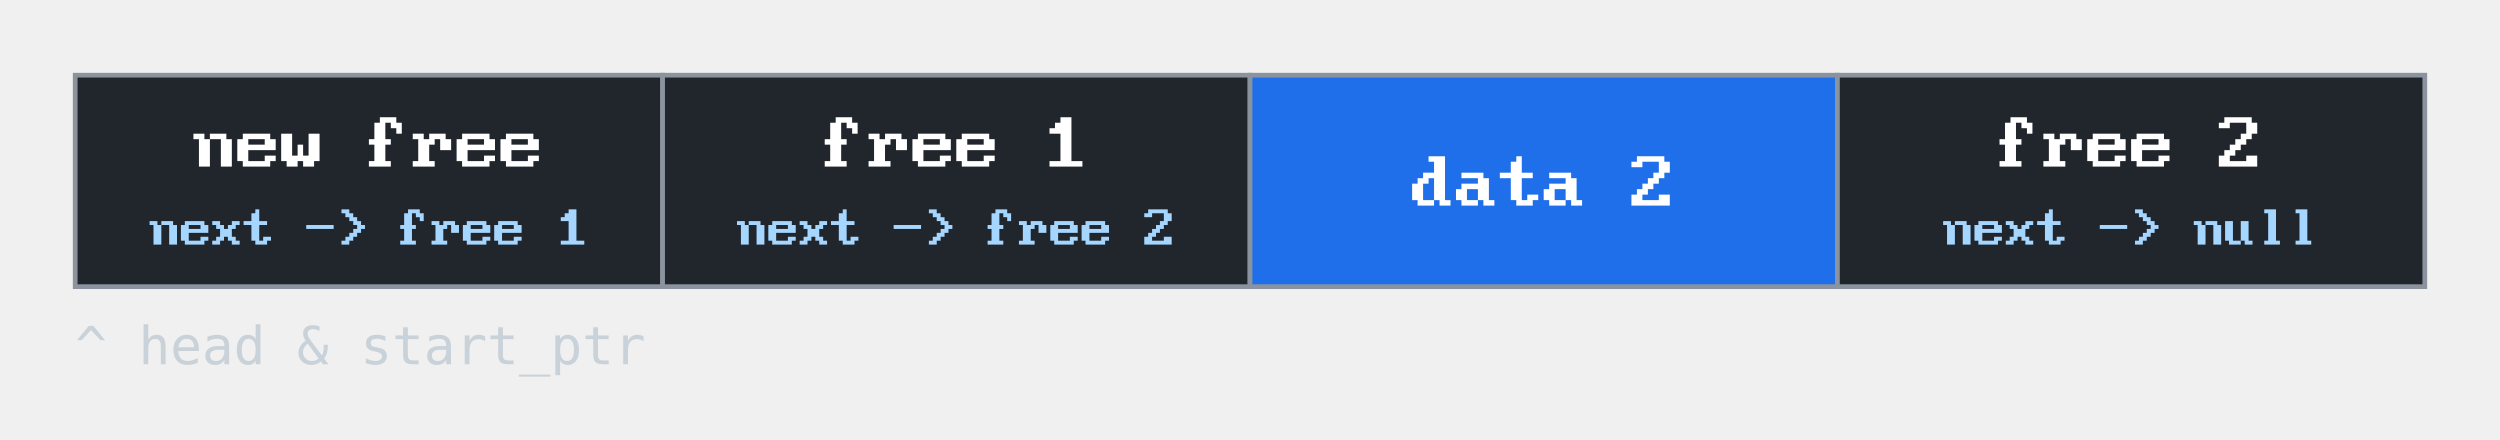
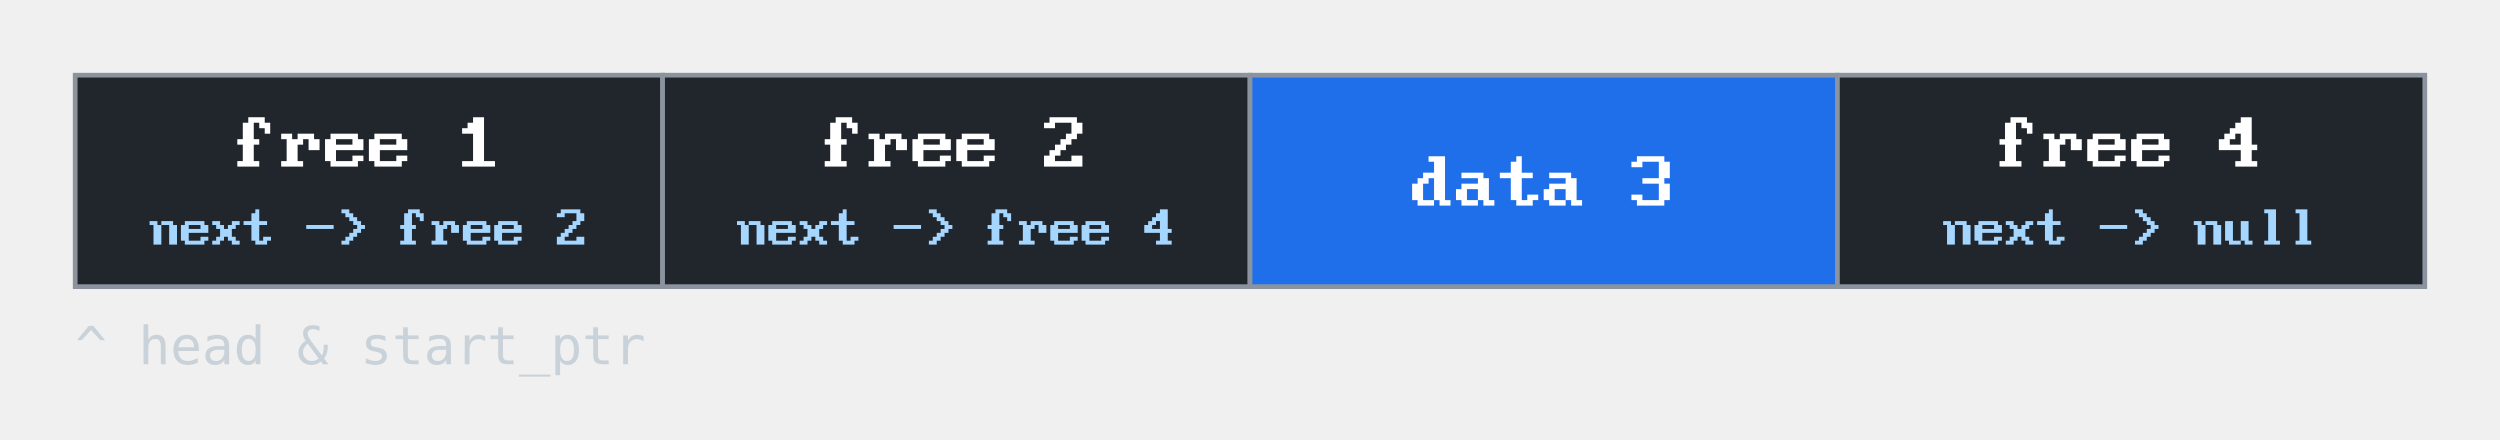
<svg xmlns="http://www.w3.org/2000/svg" xmlns:xlink="http://www.w3.org/1999/xlink" class="typst-doc" viewBox="0 0 532 93.509" width="532pt" height="93.509pt">
  <g>
    <g class="typst-group" transform="matrix(1 0 0 1 16 16)">
      <g>
        <g class="typst-group">
          <g>
            <path class="typst-shape" fill="#21262d" fill-rule="nonzero" stroke="#8b949e" stroke-width="1" stroke-linecap="butt" stroke-linejoin="miter" stroke-miterlimit="4" d="M 0 0v 45 h 125 v -45 Z " />
-             <g class="typst-text" transform="matrix(1 0 0 -1 25.16667 19.45)">
-               <use xlink:href="#g42178610C96C37130842B8EFA86974BE" x="0" y="0" fill="#ffffff" fill-rule="nonzero" />
-               <use xlink:href="#g91E8BDFB13DC5CC27F7FA635D859F618" x="9.333" y="0" fill="#ffffff" fill-rule="nonzero" />
-               <use xlink:href="#g6BFDFF4769035EBED38AF3FBFC436B0F" x="18.667" y="0" fill="#ffffff" fill-rule="nonzero" />
-               <use xlink:href="#gA616D9181F0B5B25BC8DEF42A2EA01DC" x="37.333" y="0" fill="#ffffff" fill-rule="nonzero" />
-               <use xlink:href="#g5D52FC5AEA62DAAC7F7244E0492F308D" x="46.667" y="0" fill="#ffffff" fill-rule="nonzero" />
-               <use xlink:href="#g91E8BDFB13DC5CC27F7FA635D859F618" x="56" y="0" fill="#ffffff" fill-rule="nonzero" />
-               <use xlink:href="#g91E8BDFB13DC5CC27F7FA635D859F618" x="65.333" y="0" fill="#ffffff" fill-rule="nonzero" />
+             <g class="typst-text" transform="matrix(1 0 0 -1 34.5 19.45)">
+               <use xlink:href="#gA616D9181F0B5B25BC8DEF42A2EA01DC" x="0" y="0" fill="#ffffff" fill-rule="nonzero" />
+               <use xlink:href="#g5D52FC5AEA62DAAC7F7244E0492F308D" x="9.333" y="0" fill="#ffffff" fill-rule="nonzero" />
+               <use xlink:href="#g91E8BDFB13DC5CC27F7FA635D859F618" x="18.667" y="0" fill="#ffffff" fill-rule="nonzero" />
+               <use xlink:href="#g91E8BDFB13DC5CC27F7FA635D859F618" x="28" y="0" fill="#ffffff" fill-rule="nonzero" />
+               <use xlink:href="#gF7D4DC46A9A84624A1C06292A58F8F8A" x="46.667" y="0" fill="#ffffff" fill-rule="nonzero" />
            </g>
            <g class="typst-text" transform="matrix(1 0 0 -1 15.83333 36.05)">
              <use xlink:href="#g65F63BEE0CACCED71C4830D6C777E19" x="0" y="0" fill="#a5d6ff" fill-rule="nonzero" />
              <use xlink:href="#g471ACC1A246684B42B55DF8C1DB6DA98" x="6.667" y="0" fill="#a5d6ff" fill-rule="nonzero" />
              <use xlink:href="#gC7312168A3C83FEF07A3DB2B1A8D9DA4" x="13.333" y="0" fill="#a5d6ff" fill-rule="nonzero" />
              <use xlink:href="#g670E35F5041C5D59E460C07EFF663B48" x="20" y="0" fill="#a5d6ff" fill-rule="nonzero" />
              <use xlink:href="#g4AA512096B5498FD510CAC448BD73158" x="33.333" y="0" fill="#a5d6ff" fill-rule="nonzero" />
              <use xlink:href="#gE2B2E00D277FE02CD0E4B61C6A1BF18" x="40" y="0" fill="#a5d6ff" fill-rule="nonzero" />
              <use xlink:href="#gEDF78F7A7E7D22DD4C89B633E537FB30" x="53.333" y="0" fill="#a5d6ff" fill-rule="nonzero" />
              <use xlink:href="#g7769AABED4934FACB2AA118D75D4933A" x="60" y="0" fill="#a5d6ff" fill-rule="nonzero" />
              <use xlink:href="#g471ACC1A246684B42B55DF8C1DB6DA98" x="66.667" y="0" fill="#a5d6ff" fill-rule="nonzero" />
              <use xlink:href="#g471ACC1A246684B42B55DF8C1DB6DA98" x="73.333" y="0" fill="#a5d6ff" fill-rule="nonzero" />
-               <use xlink:href="#gDCA828102A28F8D4E3BA667AFF3E976A" x="86.667" y="0" fill="#a5d6ff" fill-rule="nonzero" />
+               <use xlink:href="#g16BB2CE2DCE0762F4939A114417683EB" x="86.667" y="0" fill="#a5d6ff" fill-rule="nonzero" />
            </g>
            <path class="typst-shape" fill="#21262d" fill-rule="nonzero" stroke="#8b949e" stroke-width="1" stroke-linecap="butt" stroke-linejoin="miter" stroke-miterlimit="4" transform="matrix(1 0 0 1 125 0)" d="M 0 0v 45 h 125 v -45 Z " />
            <g class="typst-text" transform="matrix(1 0 0 -1 159.5 19.45)">
              <use xlink:href="#gA616D9181F0B5B25BC8DEF42A2EA01DC" x="0" y="0" fill="#ffffff" fill-rule="nonzero" />
              <use xlink:href="#g5D52FC5AEA62DAAC7F7244E0492F308D" x="9.333" y="0" fill="#ffffff" fill-rule="nonzero" />
              <use xlink:href="#g91E8BDFB13DC5CC27F7FA635D859F618" x="18.667" y="0" fill="#ffffff" fill-rule="nonzero" />
              <use xlink:href="#g91E8BDFB13DC5CC27F7FA635D859F618" x="28" y="0" fill="#ffffff" fill-rule="nonzero" />
-               <use xlink:href="#gF7D4DC46A9A84624A1C06292A58F8F8A" x="46.667" y="0" fill="#ffffff" fill-rule="nonzero" />
+               <use xlink:href="#g7BC38CB7962394FA0052F2500D2B4352" x="46.667" y="0" fill="#ffffff" fill-rule="nonzero" />
            </g>
            <g class="typst-text" transform="matrix(1 0 0 -1 140.8333 36.05)">
              <use xlink:href="#g65F63BEE0CACCED71C4830D6C777E19" x="0" y="0" fill="#a5d6ff" fill-rule="nonzero" />
              <use xlink:href="#g471ACC1A246684B42B55DF8C1DB6DA98" x="6.667" y="0" fill="#a5d6ff" fill-rule="nonzero" />
              <use xlink:href="#gC7312168A3C83FEF07A3DB2B1A8D9DA4" x="13.333" y="0" fill="#a5d6ff" fill-rule="nonzero" />
              <use xlink:href="#g670E35F5041C5D59E460C07EFF663B48" x="20" y="0" fill="#a5d6ff" fill-rule="nonzero" />
              <use xlink:href="#g4AA512096B5498FD510CAC448BD73158" x="33.333" y="0" fill="#a5d6ff" fill-rule="nonzero" />
              <use xlink:href="#gE2B2E00D277FE02CD0E4B61C6A1BF18" x="40" y="0" fill="#a5d6ff" fill-rule="nonzero" />
              <use xlink:href="#gEDF78F7A7E7D22DD4C89B633E537FB30" x="53.333" y="0" fill="#a5d6ff" fill-rule="nonzero" />
              <use xlink:href="#g7769AABED4934FACB2AA118D75D4933A" x="60" y="0" fill="#a5d6ff" fill-rule="nonzero" />
              <use xlink:href="#g471ACC1A246684B42B55DF8C1DB6DA98" x="66.667" y="0" fill="#a5d6ff" fill-rule="nonzero" />
              <use xlink:href="#g471ACC1A246684B42B55DF8C1DB6DA98" x="73.333" y="0" fill="#a5d6ff" fill-rule="nonzero" />
-               <use xlink:href="#g16BB2CE2DCE0762F4939A114417683EB" x="86.667" y="0" fill="#a5d6ff" fill-rule="nonzero" />
+               <use xlink:href="#gDB918D43471947B789806750B1BC15C3" x="86.667" y="0" fill="#a5d6ff" fill-rule="nonzero" />
            </g>
            <path class="typst-shape" fill="#1f6feb" fill-rule="nonzero" stroke="#8b949e" stroke-width="1" stroke-linecap="butt" stroke-linejoin="miter" stroke-miterlimit="4" transform="matrix(1 0 0 1 250 0)" d="M 0 0v 45 h 125 v -45 Z " />
            <g class="typst-text" transform="matrix(1 0 0 -1 284.5 27.75)">
              <use xlink:href="#g78F52DD90568D9578996844C6AE65CE3" x="0" y="0" fill="#ffffff" fill-rule="nonzero" />
              <use xlink:href="#gD4F92B52706F960662A427C33C793561" x="9.333" y="0" fill="#ffffff" fill-rule="nonzero" />
              <use xlink:href="#g17128DC925FD840645B4F1835B0245E0" x="18.667" y="0" fill="#ffffff" fill-rule="nonzero" />
              <use xlink:href="#gD4F92B52706F960662A427C33C793561" x="28" y="0" fill="#ffffff" fill-rule="nonzero" />
-               <use xlink:href="#g7BC38CB7962394FA0052F2500D2B4352" x="46.667" y="0" fill="#ffffff" fill-rule="nonzero" />
+               <use xlink:href="#gECEC6FDBF0DF2FE71855280C1768F73" x="46.667" y="0" fill="#ffffff" fill-rule="nonzero" />
            </g>
            <path class="typst-shape" fill="#21262d" fill-rule="nonzero" stroke="#8b949e" stroke-width="1" stroke-linecap="butt" stroke-linejoin="miter" stroke-miterlimit="4" transform="matrix(1 0 0 1 375 0)" d="M 0 0v 45 h 125 v -45 Z " />
            <g class="typst-text" transform="matrix(1 0 0 -1 409.5 19.45)">
              <use xlink:href="#gA616D9181F0B5B25BC8DEF42A2EA01DC" x="0" y="0" fill="#ffffff" fill-rule="nonzero" />
              <use xlink:href="#g5D52FC5AEA62DAAC7F7244E0492F308D" x="9.333" y="0" fill="#ffffff" fill-rule="nonzero" />
              <use xlink:href="#g91E8BDFB13DC5CC27F7FA635D859F618" x="18.667" y="0" fill="#ffffff" fill-rule="nonzero" />
              <use xlink:href="#g91E8BDFB13DC5CC27F7FA635D859F618" x="28" y="0" fill="#ffffff" fill-rule="nonzero" />
-               <use xlink:href="#g7BC38CB7962394FA0052F2500D2B4352" x="46.667" y="0" fill="#ffffff" fill-rule="nonzero" />
+               <use xlink:href="#gE3C363E3D5CF17C5BA16F8E2C9C2826B" x="46.667" y="0" fill="#ffffff" fill-rule="nonzero" />
            </g>
            <g class="typst-text" transform="matrix(1 0 0 -1 397.5 36.05)">
              <use xlink:href="#g65F63BEE0CACCED71C4830D6C777E19" x="0" y="0" fill="#a5d6ff" fill-rule="nonzero" />
              <use xlink:href="#g471ACC1A246684B42B55DF8C1DB6DA98" x="6.667" y="0" fill="#a5d6ff" fill-rule="nonzero" />
              <use xlink:href="#gC7312168A3C83FEF07A3DB2B1A8D9DA4" x="13.333" y="0" fill="#a5d6ff" fill-rule="nonzero" />
              <use xlink:href="#g670E35F5041C5D59E460C07EFF663B48" x="20" y="0" fill="#a5d6ff" fill-rule="nonzero" />
              <use xlink:href="#g4AA512096B5498FD510CAC448BD73158" x="33.333" y="0" fill="#a5d6ff" fill-rule="nonzero" />
              <use xlink:href="#gE2B2E00D277FE02CD0E4B61C6A1BF18" x="40" y="0" fill="#a5d6ff" fill-rule="nonzero" />
              <use xlink:href="#g65F63BEE0CACCED71C4830D6C777E19" x="53.333" y="0" fill="#a5d6ff" fill-rule="nonzero" />
              <use xlink:href="#g16EC55AA8C6EB6967A5287F35AB949E2" x="60" y="0" fill="#a5d6ff" fill-rule="nonzero" />
              <use xlink:href="#gF73006EE378FFE8ABD7F678B4C8F245D" x="66.667" y="0" fill="#a5d6ff" fill-rule="nonzero" />
              <use xlink:href="#gF73006EE378FFE8ABD7F678B4C8F245D" x="73.333" y="0" fill="#a5d6ff" fill-rule="nonzero" />
            </g>
          </g>
        </g>
        <g class="typst-group">
          <g>
            <g class="typst-text" transform="matrix(1 0 0 -1 0 61.50937)">
              <use xlink:href="#gFD0518C42006F019DB36B99294548047" x="0" y="0" fill="#c9d1d9" fill-rule="nonzero" />
              <use xlink:href="#g32A6D8A4AA090149C918B703972457E4" x="13.486" y="0" fill="#c9d1d9" fill-rule="nonzero" />
              <use xlink:href="#gED88FAA143EB4261087EBA9888086517" x="20.229" y="0" fill="#c9d1d9" fill-rule="nonzero" />
              <use xlink:href="#g9A14A0042680F839CFF8059027353594" x="26.972" y="0" fill="#c9d1d9" fill-rule="nonzero" />
              <use xlink:href="#gBF782783FC192578C50B5BC82C2AB54C" x="33.715" y="0" fill="#c9d1d9" fill-rule="nonzero" />
              <use xlink:href="#gE59C4FB402D96BE6CD15AF365F78173A" x="47.201" y="0" fill="#c9d1d9" fill-rule="nonzero" />
              <use xlink:href="#g1484441B81031DAE0F833EF77C3C5E7C" x="60.687" y="0" fill="#c9d1d9" fill-rule="nonzero" />
              <use xlink:href="#g3DC26DD6A67A94AAF720EDBE70C3FBBA" x="67.43" y="0" fill="#c9d1d9" fill-rule="nonzero" />
              <use xlink:href="#g9A14A0042680F839CFF8059027353594" x="74.173" y="0" fill="#c9d1d9" fill-rule="nonzero" />
              <use xlink:href="#g7E7B2BACADDFF92589A254105B2FF004" x="80.916" y="0" fill="#c9d1d9" fill-rule="nonzero" />
              <use xlink:href="#g3DC26DD6A67A94AAF720EDBE70C3FBBA" x="87.659" y="0" fill="#c9d1d9" fill-rule="nonzero" />
              <use xlink:href="#gAFE6D0E86D22342237A76179215C180E" x="94.402" y="0" fill="#c9d1d9" fill-rule="nonzero" />
              <use xlink:href="#g82A8BAC6F942E3BD3FB74690A0CE5BDD" x="101.145" y="0" fill="#c9d1d9" fill-rule="nonzero" />
              <use xlink:href="#g3DC26DD6A67A94AAF720EDBE70C3FBBA" x="107.888" y="0" fill="#c9d1d9" fill-rule="nonzero" />
              <use xlink:href="#g7E7B2BACADDFF92589A254105B2FF004" x="114.63" y="0" fill="#c9d1d9" fill-rule="nonzero" />
            </g>
          </g>
        </g>
      </g>
    </g>
  </g>
  <defs id="glyph">
-     <symbol id="g42178610C96C37130842B8EFA86974BE" overflow="visible">
-       <path d="M 0 0m 0 5.833 v 1.167 h 2.333 v -1.167 h 1.167 v -5.833 h -2.333 v 5.833 h -1.167 Z m 3.5 0 v 1.167 h 3.5 v -1.167 h 1.167 v -5.833 h -2.333 v 5.833 h -2.333 Z " />
+     <symbol id="gA616D9181F0B5B25BC8DEF42A2EA01DC" overflow="visible">
+       <path d="M 0 0v 1.167 h 1.167 v 3.5 h -1.167 v 1.167 h 1.167 v 3.5 h 1.167 v 1.167 h 3.5 v -1.167 h 1.167 v -2.333 h -1.167 v 1.167 h -1.167 v 1.167 h -1.167 v -3.5 h 1.167 v -1.167 h -1.167 v -3.5 h 1.167 v -1.167 h -4.667 Z " />
+     </symbol>
+     <symbol id="g5D52FC5AEA62DAAC7F7244E0492F308D" overflow="visible">
+       <path d="M 0 0v 1.167 h 1.167 v 4.667 h -1.167 v 1.167 h 2.333 v -1.167 h 1.167 v 1.167 h 3.5 v -1.167 h 1.167 v -2.333 h -2.333 v 2.333 h -1.167 v -1.167 h -1.167 v -3.5 h 1.167 v -1.167 h -4.667 Z " />
    </symbol>
    <symbol id="g91E8BDFB13DC5CC27F7FA635D859F618" overflow="visible">
      <path d="M 0 0m 0 1.167 v 4.667 h 1.167 v 1.167 h 5.833 v -1.167 h 1.167 v -2.333 h -5.833 v -2.333 h 3.5 v 1.167 h 2.333 v -1.167 h -1.167 v -1.167 h -5.833 v 1.167 h -1.167 Z m 2.333 4.667 v -1.167 h 3.5 v 1.167 h -3.5 Z " />
    </symbol>
-     <symbol id="g6BFDFF4769035EBED38AF3FBFC436B0F" overflow="visible">
-       <path d="M 0 0m 0 1.167 v 5.833 h 2.333 v -4.667 h 1.167 v 2.333 h 1.167 v -2.333 h 1.167 v 4.667 h 2.333 v -5.833 h -1.167 v -1.167 h -2.333 v 1.167 h -1.167 v -1.167 h -2.333 v 1.167 h -1.167 Z " />
-     </symbol>
-     <symbol id="gA616D9181F0B5B25BC8DEF42A2EA01DC" overflow="visible">
-       <path d="M 0 0v 1.167 h 1.167 v 3.5 h -1.167 v 1.167 h 1.167 v 3.5 h 1.167 v 1.167 h 3.5 v -1.167 h 1.167 v -2.333 h -1.167 v 1.167 h -1.167 v 1.167 h -1.167 v -3.5 h 1.167 v -1.167 h -1.167 v -3.5 h 1.167 v -1.167 h -4.667 Z " />
-     </symbol>
-     <symbol id="g5D52FC5AEA62DAAC7F7244E0492F308D" overflow="visible">
-       <path d="M 0 0v 1.167 h 1.167 v 4.667 h -1.167 v 1.167 h 2.333 v -1.167 h 1.167 v 1.167 h 3.5 v -1.167 h 1.167 v -2.333 h -2.333 v 2.333 h -1.167 v -1.167 h -1.167 v -3.5 h 1.167 v -1.167 h -4.667 Z " />
+     <symbol id="gF7D4DC46A9A84624A1C06292A58F8F8A" overflow="visible">
+       <path d="M 0 0m 1.167 0 v 1.167 h 2.333 v 5.833 h -2.333 v 1.167 h 1.167 v 1.167 h 1.167 v 1.167 h 2.333 v -9.333 h 2.333 v -1.167 h -7 Z " />
    </symbol>
    <symbol id="g65F63BEE0CACCED71C4830D6C777E19" overflow="visible">
      <path d="M 0 0m 0 4.167 v 0.833 h 1.667 v -0.833 h 0.833 v -4.167 h -1.667 v 4.167 h -0.833 Z m 2.5 0 v 0.833 h 2.5 v -0.833 h 0.833 v -4.167 h -1.667 v 4.167 h -1.667 Z " />
    </symbol>
    <symbol id="g471ACC1A246684B42B55DF8C1DB6DA98" overflow="visible">
      <path d="M 0 0m 0 0.833 v 3.333 h 0.833 v 0.833 h 4.167 v -0.833 h 0.833 v -1.667 h -4.167 v -1.667 h 2.5 v 0.833 h 1.667 v -0.833 h -0.833 v -0.833 h -4.167 v 0.833 h -0.833 Z m 1.667 3.333 v -0.833 h 2.5 v 0.833 h -2.5 Z " />
    </symbol>
    <symbol id="gC7312168A3C83FEF07A3DB2B1A8D9DA4" overflow="visible">
      <path d="M 0 0v 0.833 h 0.833 v 0.833 h 0.833 v 1.667 h -0.833 v 0.833 h -0.833 v 0.833 h 1.667 v -0.833 h 0.833 v -0.833 h 0.833 v 0.833 h 0.833 v 0.833 h 1.667 v -0.833 h -0.833 v -0.833 h -0.833 v -1.667 h 0.833 v -0.833 h 0.833 v -0.833 h -1.667 v 0.833 h -0.833 v 0.833 h -0.833 v -0.833 h -0.833 v -0.833 h -1.667 Z " />
    </symbol>
    <symbol id="g670E35F5041C5D59E460C07EFF663B48" overflow="visible">
      <path d="M 0 0m 0 4.167 v 0.833 h 1.667 v 1.667 h 0.833 v 0.833 h 0.833 v -2.5 h 1.667 v -0.833 h -1.667 v -3.333 h 0.833 v 0.833 h 1.667 v -0.833 h -0.833 v -0.833 h -2.5 v 0.833 h -0.833 v 3.333 h -1.667 Z " />
    </symbol>
    <symbol id="g4AA512096B5498FD510CAC448BD73158" overflow="visible">
      <path d="M 0 0m 0 3.333 v 0.833 h 5.833 v -0.833 h -5.833 Z " />
    </symbol>
    <symbol id="gE2B2E00D277FE02CD0E4B61C6A1BF18" overflow="visible">
      <path d="M 0 0m 1.667 0.833 v 0.833 h 0.833 v 0.833 h 0.833 v 0.833 h 0.833 v 0.833 h -0.833 v 0.833 h -0.833 v 0.833 h -0.833 v 0.833 h -0.833 v 0.833 h 1.667 v -0.833 h 0.833 v -0.833 h 0.833 v -0.833 h 0.833 v -0.833 h 0.833 v -0.833 h -0.833 v -0.833 h -0.833 v -0.833 h -0.833 v -0.833 h -0.833 v -0.833 h -1.667 v 0.833 h 0.833 Z " />
    </symbol>
    <symbol id="gEDF78F7A7E7D22DD4C89B633E537FB30" overflow="visible">
      <path d="M 0 0v 0.833 h 0.833 v 2.5 h -0.833 v 0.833 h 0.833 v 2.5 h 0.833 v 0.833 h 2.5 v -0.833 h 0.833 v -1.667 h -0.833 v 0.833 h -0.833 v 0.833 h -0.833 v -2.5 h 0.833 v -0.833 h -0.833 v -2.5 h 0.833 v -0.833 h -3.333 Z " />
    </symbol>
    <symbol id="g7769AABED4934FACB2AA118D75D4933A" overflow="visible">
      <path d="M 0 0v 0.833 h 0.833 v 3.333 h -0.833 v 0.833 h 1.667 v -0.833 h 0.833 v 0.833 h 2.5 v -0.833 h 0.833 v -1.667 h -1.667 v 1.667 h -0.833 v -0.833 h -0.833 v -2.5 h 0.833 v -0.833 h -3.333 Z " />
    </symbol>
-     <symbol id="gDCA828102A28F8D4E3BA667AFF3E976A" overflow="visible">
-       <path d="M 0 0m 0.833 0 v 0.833 h 1.667 v 4.167 h -1.667 v 0.833 h 0.833 v 0.833 h 0.833 v 0.833 h 1.667 v -6.667 h 1.667 v -0.833 h -5 Z " />
-     </symbol>
-     <symbol id="gF7D4DC46A9A84624A1C06292A58F8F8A" overflow="visible">
-       <path d="M 0 0m 1.167 0 v 1.167 h 2.333 v 5.833 h -2.333 v 1.167 h 1.167 v 1.167 h 1.167 v 1.167 h 2.333 v -9.333 h 2.333 v -1.167 h -7 Z " />
-     </symbol>
    <symbol id="g16BB2CE2DCE0762F4939A114417683EB" overflow="visible">
      <path d="M 0 0m 0 1.667 h 0.833 v 0.833 h 0.833 v 0.833 h 0.833 v 0.833 h 0.833 v 0.833 h 0.833 v 1.667 h -2.5 v -0.833 h -1.667 v 0.833 h 0.833 v 0.833 h 4.167 v -0.833 h 0.833 v -1.667 h -0.833 v -0.833 h -0.833 v -0.833 h -0.833 v -0.833 h -0.833 v -0.833 h -0.833 v -0.833 h 2.5 v 0.833 h 1.667 v -1.667 h -5.833 v 1.667 Z " />
    </symbol>
+     <symbol id="g7BC38CB7962394FA0052F2500D2B4352" overflow="visible">
+       <path d="M 0 0m 0 2.333 h 1.167 v 1.167 h 1.167 v 1.167 h 1.167 v 1.167 h 1.167 v 1.167 h 1.167 v 2.333 h -3.5 v -1.167 h -2.333 v 1.167 h 1.167 v 1.167 h 5.833 v -1.167 h 1.167 v -2.333 h -1.167 v -1.167 h -1.167 v -1.167 h -1.167 v -1.167 h -1.167 v -1.167 h -1.167 v -1.167 h 3.5 v 1.167 h 2.333 v -2.333 h -8.167 v 2.333 Z " />
+     </symbol>
+     <symbol id="gDB918D43471947B789806750B1BC15C3" overflow="visible">
+       <path d="M 0 0m 0 4.167 h 0.833 v 0.833 h 0.833 v 0.833 h 0.833 v 0.833 h 0.833 v 0.833 h 1.667 v -4.167 h 0.833 v -0.833 h -0.833 v -1.667 h 0.833 v -0.833 h -3.333 v 0.833 h 0.833 v 1.667 h -3.333 v 1.667 Z m 1.667 0 v -0.833 h 1.667 v 1.667 h -0.833 v -0.833 h -0.833 Z " />
+     </symbol>
    <symbol id="g78F52DD90568D9578996844C6AE65CE3" overflow="visible">
      <path d="M 0 0m 0 1.167 v 3.5 h 1.167 v 1.167 h 1.167 v 1.167 h 2.333 v 2.333 h -1.167 v 1.167 h 3.5 v -9.333 h 1.167 v -1.167 h -2.333 v 1.167 h -1.167 v 4.667 h -1.167 v -1.167 h -1.167 v -3.5 h 2.333 v -1.167 h -3.5 v 1.167 h -1.167 Z " />
    </symbol>
    <symbol id="gD4F92B52706F960662A427C33C793561" overflow="visible">
      <path d="M 0 0m 0 1.167 v 2.333 h 1.167 v 1.167 h 3.5 v 1.167 h -3.5 v 1.167 h 4.667 v -1.167 h 1.167 v -4.667 h 1.167 v -1.167 h -2.333 v 1.167 h -1.167 v 2.333 h -2.333 v -2.333 h 2.333 v -1.167 h -3.5 v 1.167 h -1.167 Z " />
    </symbol>
    <symbol id="g17128DC925FD840645B4F1835B0245E0" overflow="visible">
      <path d="M 0 0m 0 5.833 v 1.167 h 2.333 v 2.333 h 1.167 v 1.167 h 1.167 v -3.5 h 2.333 v -1.167 h -2.333 v -4.667 h 1.167 v 1.167 h 2.333 v -1.167 h -1.167 v -1.167 h -3.5 v 1.167 h -1.167 v 4.667 h -2.333 Z " />
    </symbol>
-     <symbol id="g7BC38CB7962394FA0052F2500D2B4352" overflow="visible">
-       <path d="M 0 0m 0 2.333 h 1.167 v 1.167 h 1.167 v 1.167 h 1.167 v 1.167 h 1.167 v 1.167 h 1.167 v 2.333 h -3.5 v -1.167 h -2.333 v 1.167 h 1.167 v 1.167 h 5.833 v -1.167 h 1.167 v -2.333 h -1.167 v -1.167 h -1.167 v -1.167 h -1.167 v -1.167 h -1.167 v -1.167 h -1.167 v -1.167 h 3.5 v 1.167 h 2.333 v -2.333 h -8.167 v 2.333 Z " />
+     <symbol id="gECEC6FDBF0DF2FE71855280C1768F73" overflow="visible">
+       <path d="M 0 0m 0 1.167 v 1.167 h 2.333 v -1.167 h 3.5 v 3.5 h -3.5 v 1.167 h 3.5 v 3.5 h -3.5 v -1.167 h -2.333 v 1.167 h 1.167 v 1.167 h 5.833 v -1.167 h 1.167 v -3.5 h -1.167 v -1.167 h 1.167 v -3.5 h -1.167 v -1.167 h -5.833 v 1.167 h -1.167 Z " />
+     </symbol>
+     <symbol id="gE3C363E3D5CF17C5BA16F8E2C9C2826B" overflow="visible">
+       <path d="M 0 0m 0 5.833 h 1.167 v 1.167 h 1.167 v 1.167 h 1.167 v 1.167 h 1.167 v 1.167 h 2.333 v -5.833 h 1.167 v -1.167 h -1.167 v -2.333 h 1.167 v -1.167 h -4.667 v 1.167 h 1.167 v 2.333 h -4.667 v 2.333 Z m 2.333 0 v -1.167 h 2.333 v 2.333 h -1.167 v -1.167 h -1.167 Z " />
    </symbol>
    <symbol id="g16EC55AA8C6EB6967A5287F35AB949E2" overflow="visible">
      <path d="M 0 0m 0 0.833 v 4.167 h 1.667 v -4.167 h 1.667 v -0.833 h -2.5 v 0.833 h -0.833 Z m 3.333 0 v 4.167 h 1.667 v -4.167 h 0.833 v -0.833 h -1.667 v 0.833 h -0.833 Z " />
    </symbol>
    <symbol id="gF73006EE378FFE8ABD7F678B4C8F245D" overflow="visible">
      <path d="M 0 0m 4.167 0.833 h 0.833 v -0.833 h -3.333 v 0.833 h 0.833 v 5.833 h -0.833 v 0.833 h 2.5 v -6.667 Z " />
    </symbol>
    <symbol id="gFD0518C42006F019DB36B99294548047" overflow="visible">
      <path d="M 0 0m 3.855 8.165 l 2.494 -3.046 h -0.973 l -2.007 2.16 l -2.002 -2.16 h -0.973 l 2.494 3.046 h 0.968 Z " />
    </symbol>
    <symbol id="g32A6D8A4AA090149C918B703972457E4" overflow="visible">
      <path d="M 0 0m 5.748 3.795 v -3.795 h -1.012 v 3.795 q 0 0.826 -0.29 1.214 q -0.29 0.388 -0.908 0.388 q -0.705 0 -1.086 -0.5 q -0.38 -0.5 -0.38 -1.436 v -3.462 h -1.006 v 8.509 h 1.006 v -3.303 q 0.268 0.525 0.727 0.796 q 0.459 0.271 1.088 0.271 q 0.935 0 1.397 -0.615 q 0.462 -0.615 0.462 -1.862 Z " />
    </symbol>
    <symbol id="gED88FAA143EB4261087EBA9888086517" overflow="visible">
      <path d="M 0 0m 6.081 3.314 v -0.492 h -4.359 v -0.033 q 0 -1.001 0.522 -1.548 q 0.522 -0.547 1.474 -0.547 q 0.481 0 1.006 0.153 q 0.525 0.153 1.121 0.465 v -1.001 q -0.574 -0.235 -1.107 -0.353 q -0.533 -0.118 -1.031 -0.118 q -1.427 0 -2.231 0.856 q -0.804 0.856 -0.804 2.36 q 0 1.466 0.787 2.341 q 0.787 0.875 2.1 0.875 q 1.17 0 1.846 -0.793 q 0.675 -0.793 0.675 -2.166 Z m -1.006 0.295 q -0.022 0.886 -0.418 1.348 q -0.396 0.462 -1.14 0.462 q -0.727 0 -1.198 -0.481 q -0.47 -0.481 -0.558 -1.334 l 3.314 0.005 Z " />
    </symbol>
    <symbol id="g9A14A0042680F839CFF8059027353594" overflow="visible">
      <path d="M 0 0m 3.839 3.079 h -0.334 q -0.88 0 -1.326 -0.309 q -0.446 -0.309 -0.446 -0.921 q 0 -0.552 0.334 -0.859 q 0.334 -0.306 0.924 -0.306 q 0.831 0 1.307 0.577 q 0.476 0.577 0.481 1.594 v 0.224 h -0.941 Z m 1.952 0.416 v -3.495 h -1.012 v 0.908 q -0.323 -0.547 -0.812 -0.807 q -0.489 -0.26 -1.189 -0.26 q -0.935 0 -1.493 0.528 q -0.558 0.528 -0.558 1.414 q 0 1.023 0.686 1.553 q 0.686 0.53 2.015 0.53 h 1.351 v 0.159 q -0.005 0.733 -0.372 1.064 q -0.366 0.331 -1.17 0.331 q -0.514 0 -1.039 -0.148 q -0.525 -0.148 -1.023 -0.432 v 1.006 q 0.558 0.213 1.069 0.32 q 0.511 0.107 0.993 0.107 q 0.76 0 1.299 -0.224 q 0.539 -0.224 0.872 -0.673 q 0.208 -0.273 0.295 -0.675 q 0.088 -0.402 0.088 -1.206 Z " />
    </symbol>
    <symbol id="gBF782783FC192578C50B5BC82C2AB54C" overflow="visible">
      <path d="M 0 0m 4.692 5.343 v 3.166 h 1.006 v -8.509 h -1.006 v 0.771 q -0.252 -0.454 -0.67 -0.692 q -0.418 -0.238 -0.965 -0.238 q -1.11 0 -1.747 0.861 q -0.637 0.861 -0.637 2.376 q 0 1.493 0.64 2.343 q 0.64 0.85 1.745 0.85 q 0.552 0 0.973 -0.238 q 0.421 -0.238 0.662 -0.692 Z m -2.959 -2.286 q 0 -1.17 0.372 -1.766 q 0.372 -0.596 1.099 -0.596 q 0.727 0 1.107 0.602 q 0.38 0.602 0.38 1.761 q 0 1.165 -0.38 1.764 q -0.38 0.599 -1.107 0.599 q -0.727 0 -1.099 -0.596 q -0.372 -0.596 -0.372 -1.766 Z " />
    </symbol>
    <symbol id="gE59C4FB402D96BE6CD15AF365F78173A" overflow="visible">
      <path d="M 0 0m 2.991 4.96 l 2.275 -3.057 q 0.213 0.268 0.317 0.678 q 0.104 0.41 0.104 0.979 q 0 0.175 -0.016 0.558 l -0.005 0.038 h 0.897 v -0.213 q 0 -0.88 -0.202 -1.545 q -0.202 -0.664 -0.612 -1.146 l 0.93 -1.252 h -1.165 l -0.427 0.596 q -0.454 -0.383 -0.963 -0.569 q -0.509 -0.186 -1.088 -0.186 q -1.181 0 -1.952 0.736 q -0.771 0.736 -0.771 1.851 q 0 0.749 0.377 1.389 q 0.377 0.64 1.137 1.187 q -0.273 0.394 -0.405 0.771 q -0.131 0.377 -0.131 0.766 q 0 0.82 0.544 1.296 q 0.544 0.476 1.49 0.476 q 0.355 0 0.714 -0.066 q 0.358 -0.066 0.741 -0.191 v -1.001 q -0.323 0.213 -0.664 0.314 q -0.342 0.101 -0.719 0.101 q -0.53 0 -0.837 -0.249 q -0.306 -0.249 -0.306 -0.67 q 0 -0.323 0.159 -0.675 q 0.159 -0.353 0.58 -0.916 Z m -0.716 -0.569 q -0.503 -0.399 -0.752 -0.845 q -0.249 -0.446 -0.249 -0.949 q 0 -0.826 0.547 -1.37 q 0.547 -0.544 1.395 -0.544 q 0.23 0 0.481 0.066 q 0.252 0.066 0.492 0.191 q 0.148 0.082 0.243 0.145 q 0.096 0.063 0.183 0.134 l -2.341 3.172 Z " />
    </symbol>
    <symbol id="g1484441B81031DAE0F833EF77C3C5E7C" overflow="visible">
      <path d="M 0 0m 5.321 5.912 v -0.984 q -0.432 0.252 -0.87 0.377 q -0.438 0.126 -0.891 0.126 q -0.684 0 -1.02 -0.221 q -0.336 -0.221 -0.336 -0.675 q 0 -0.41 0.252 -0.612 q 0.252 -0.202 1.252 -0.394 l 0.405 -0.077 q 0.749 -0.142 1.135 -0.569 q 0.386 -0.427 0.386 -1.11 q 0 -0.908 -0.645 -1.419 q -0.645 -0.511 -1.794 -0.511 q -0.454 0 -0.952 0.096 q -0.498 0.096 -1.077 0.287 v 1.039 q 0.563 -0.29 1.077 -0.435 q 0.514 -0.145 0.973 -0.145 q 0.667 0 1.034 0.271 q 0.366 0.271 0.366 0.757 q 0 0.7 -1.34 0.968 l -0.044 0.011 l -0.377 0.077 q -0.87 0.17 -1.269 0.571 q -0.399 0.402 -0.399 1.096 q 0 0.88 0.596 1.359 q 0.596 0.479 1.701 0.479 q 0.492 0 0.946 -0.09 q 0.454 -0.09 0.891 -0.271 Z " />
    </symbol>
    <symbol id="g3DC26DD6A67A94AAF720EDBE70C3FBBA" overflow="visible">
      <path d="M 0 0m 3.358 7.864 v -1.739 h 2.286 v -0.782 h -2.286 v -3.325 q 0 -0.678 0.257 -0.946 q 0.257 -0.268 0.897 -0.268 h 1.132 v -0.804 h -1.23 q -1.132 0 -1.597 0.454 q -0.465 0.454 -0.465 1.564 v 3.325 h -1.635 v 0.782 h 1.635 v 1.739 h 1.006 Z " />
    </symbol>
    <symbol id="g7E7B2BACADDFF92589A254105B2FF004" overflow="visible">
      <path d="M 0 0m 6.316 4.862 q -0.323 0.252 -0.656 0.366 q -0.334 0.115 -0.733 0.115 q -0.941 0 -1.438 -0.591 q -0.498 -0.591 -0.498 -1.706 v -3.046 h -1.012 v 6.125 h 1.012 v -1.198 q 0.252 0.651 0.774 0.998 q 0.522 0.347 1.239 0.347 q 0.372 0 0.695 -0.093 q 0.323 -0.093 0.618 -0.29 v -1.028 Z " />
    </symbol>
    <symbol id="gAFE6D0E86D22342237A76179215C180E" overflow="visible">
      <path d="M 0 0m 6.743 -2.204 v -0.438 h -6.743 v 0.438 h 6.743 Z " />
    </symbol>
    <symbol id="g82A8BAC6F942E3BD3FB74690A0CE5BDD" overflow="visible">
      <path d="M 0 0m 2.051 0.771 v -3.101 h -1.012 v 8.455 h 1.012 v -0.782 q 0.252 0.454 0.67 0.692 q 0.418 0.238 0.965 0.238 q 1.11 0 1.742 -0.859 q 0.632 -0.859 0.632 -2.379 q 0 -1.493 -0.634 -2.343 q -0.634 -0.85 -1.739 -0.85 q -0.558 0 -0.976 0.238 q -0.418 0.238 -0.659 0.692 Z m 2.953 2.286 q 0 1.17 -0.369 1.766 q -0.369 0.596 -1.096 0.596 q -0.733 0 -1.11 -0.599 q -0.377 -0.599 -0.377 -1.764 q 0 -1.159 0.377 -1.761 q 0.377 -0.602 1.11 -0.602 q 0.727 0 1.096 0.596 q 0.369 0.596 0.369 1.766 Z " />
    </symbol>
  </defs>
</svg>
